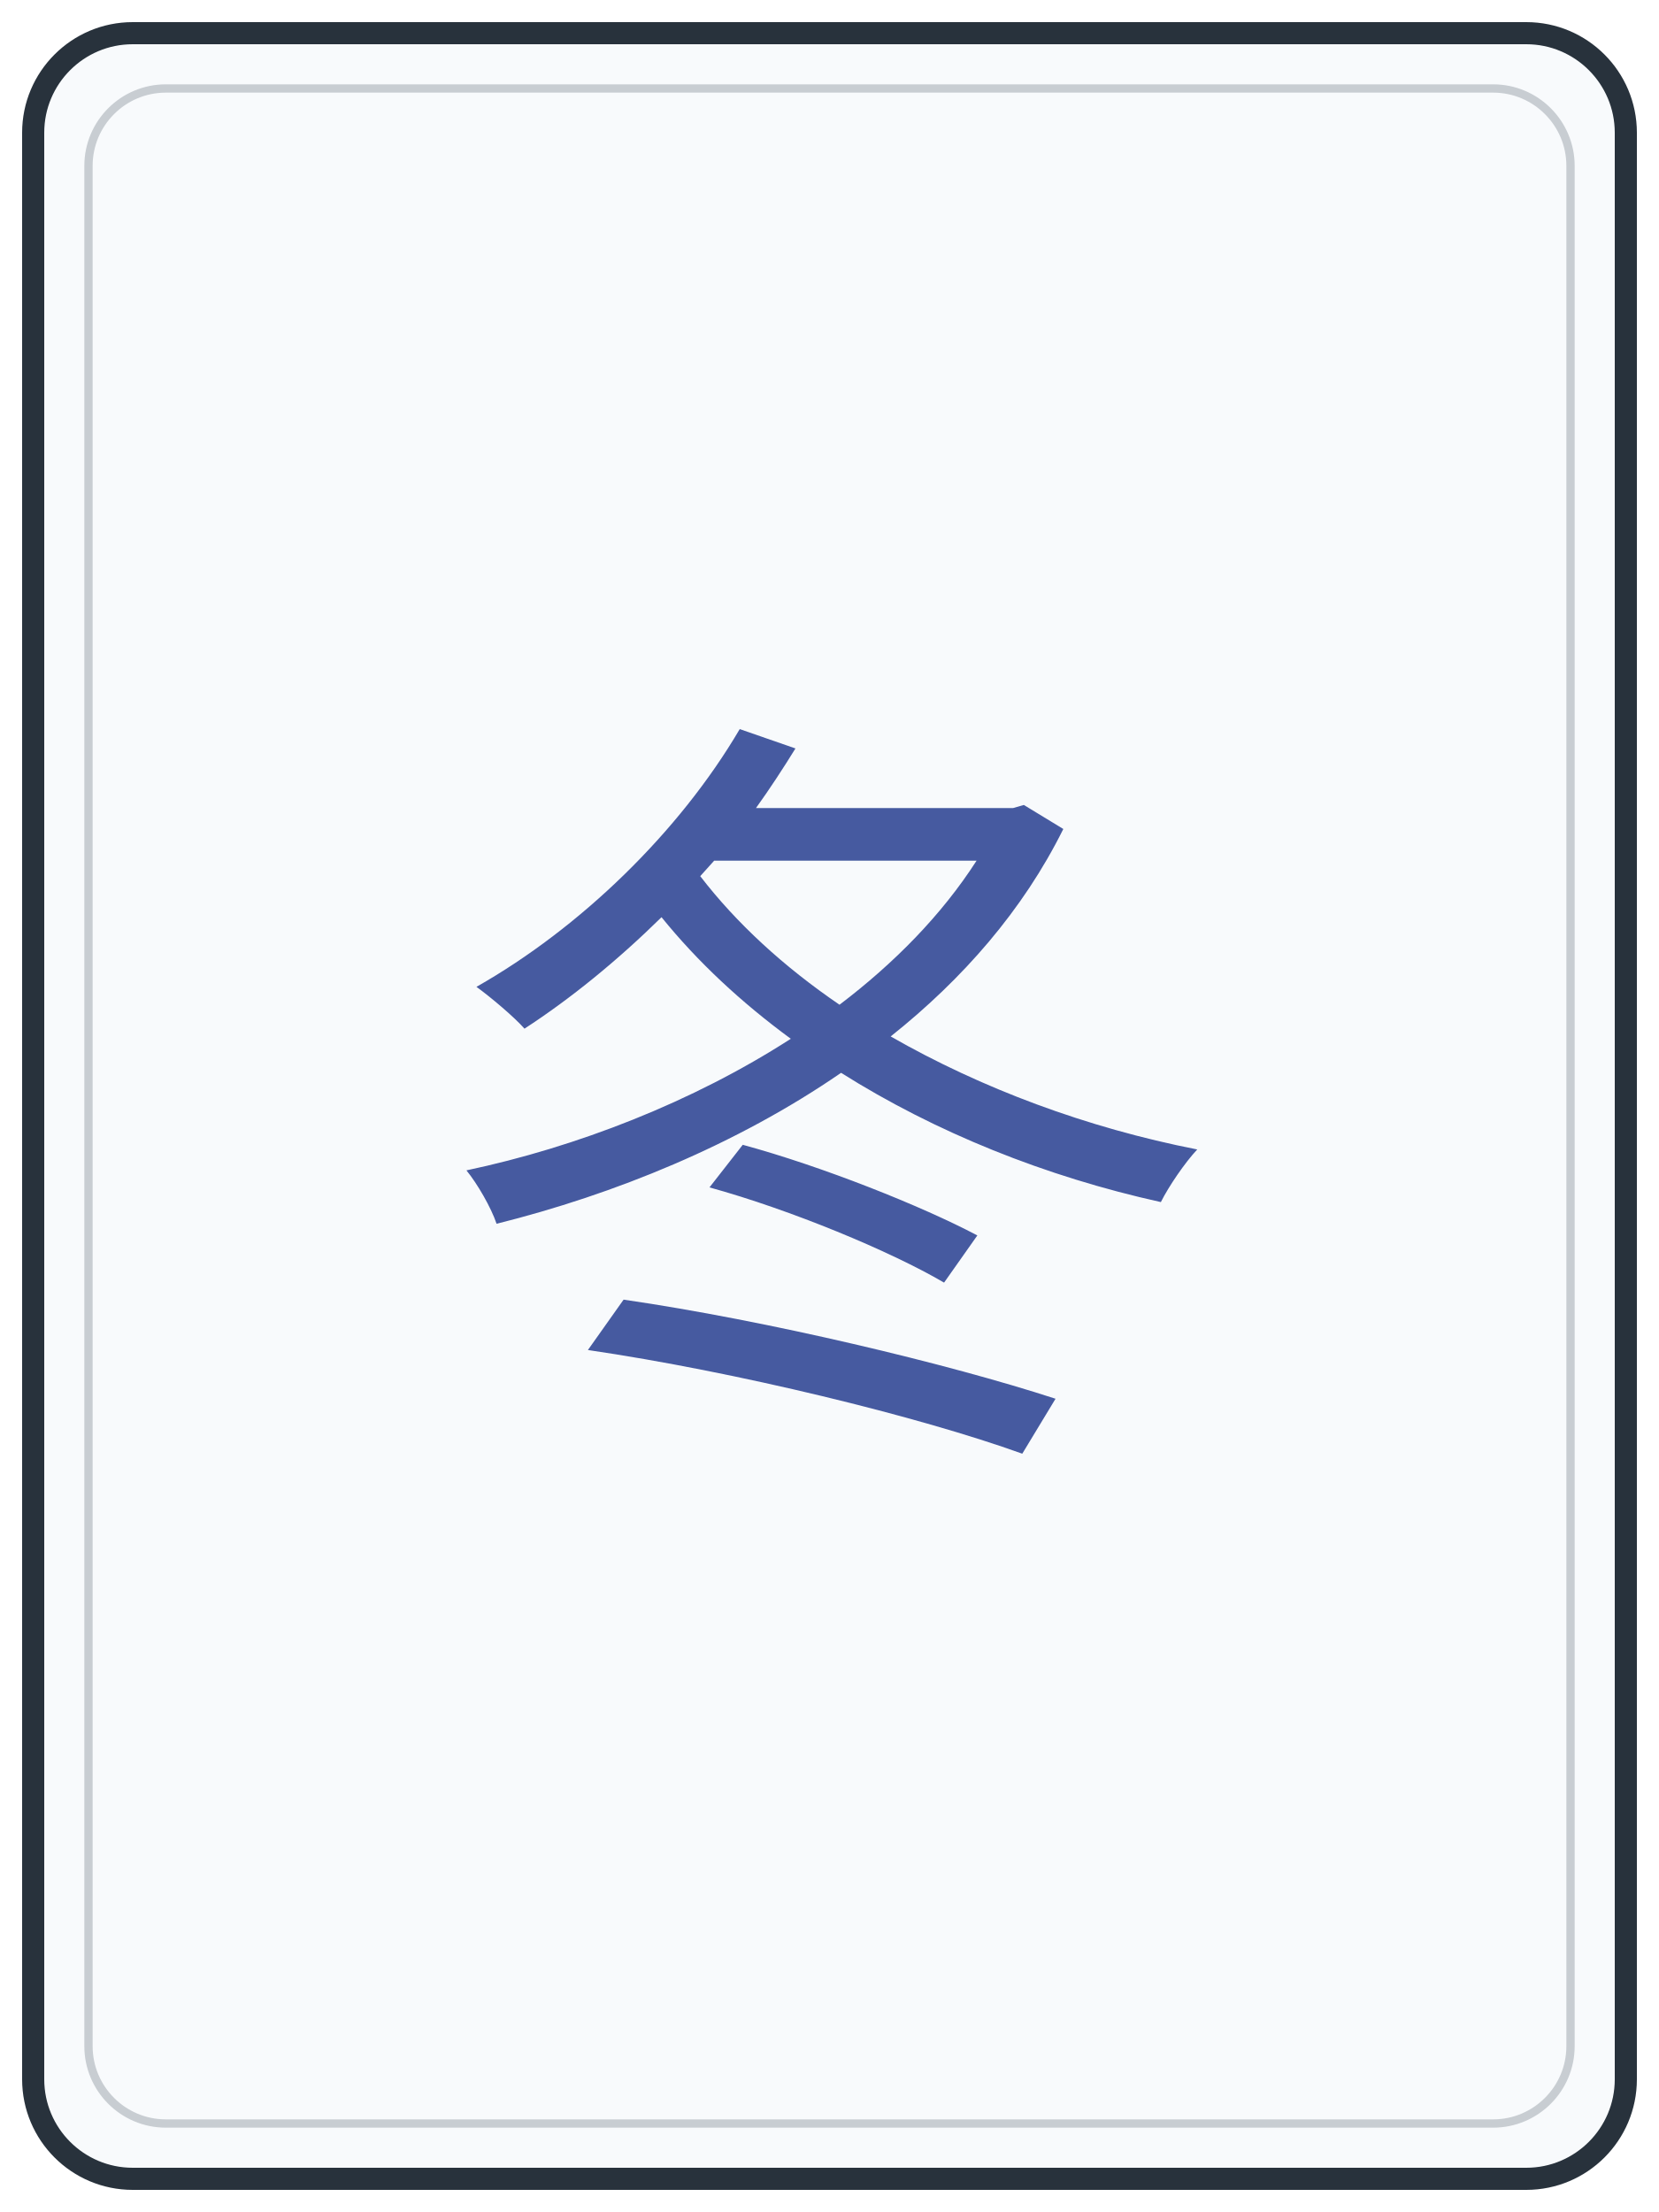
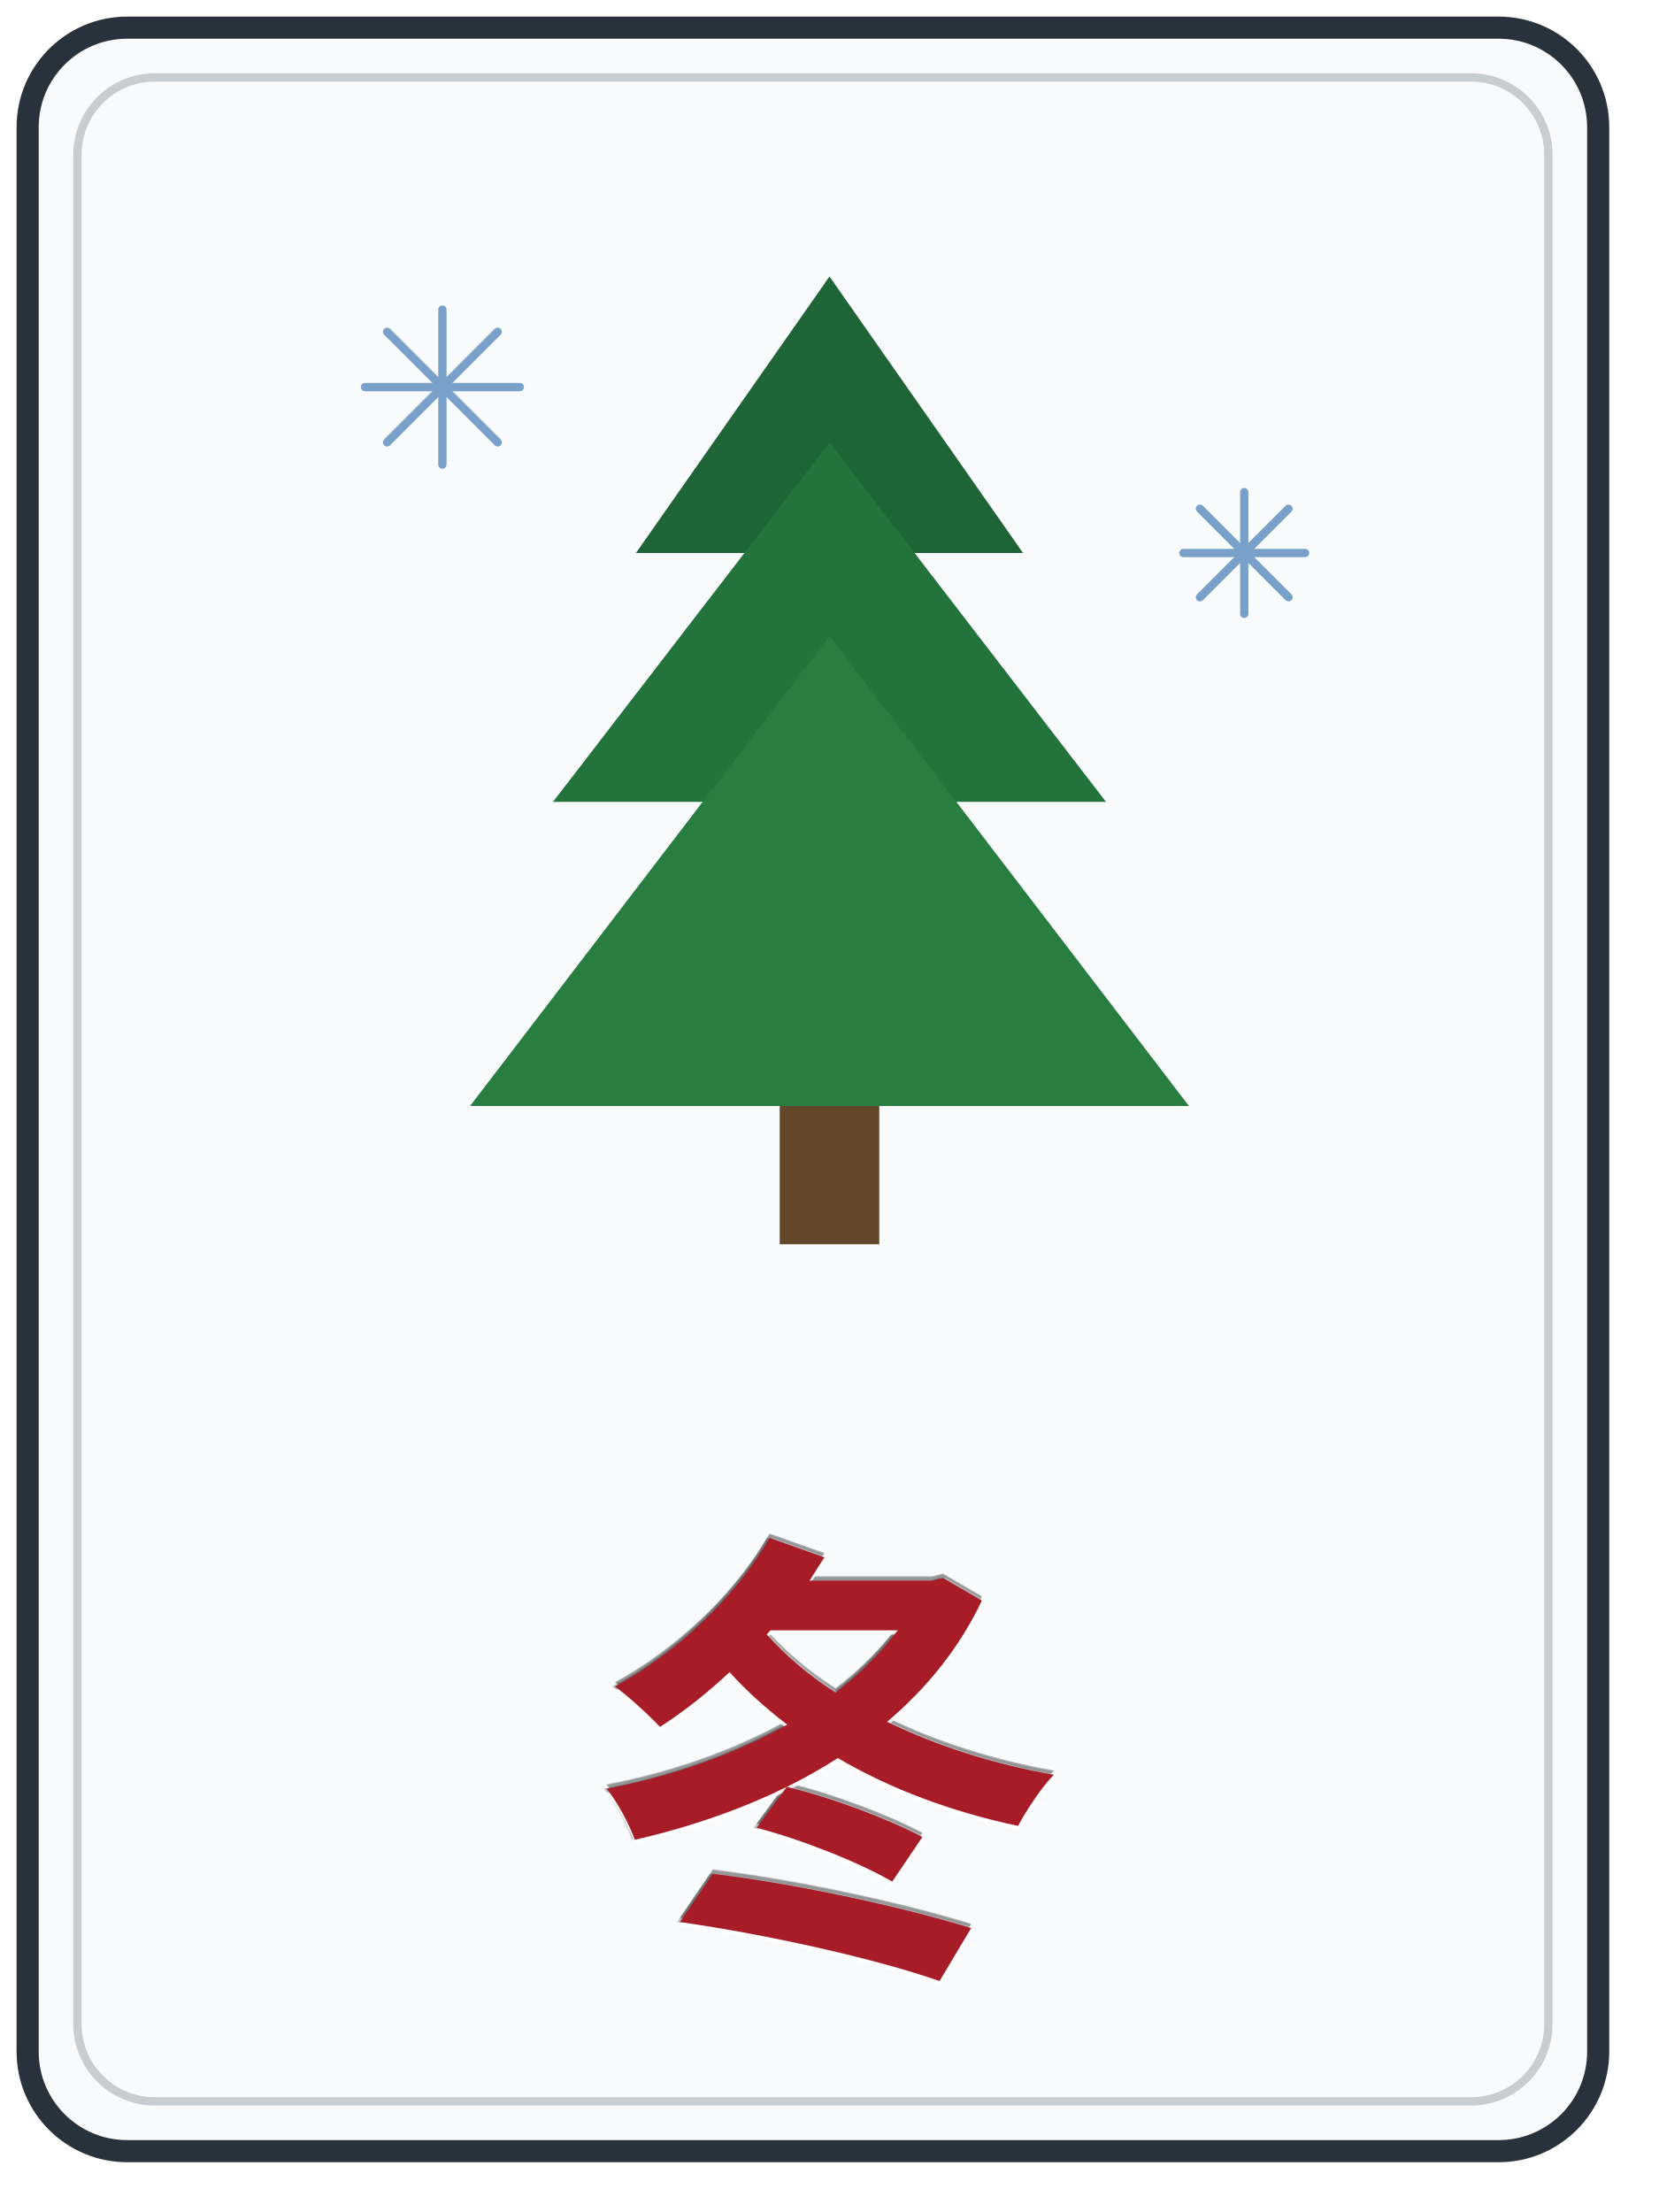
- <svg xmlns="http://www.w3.org/2000/svg" width="300" height="400" viewBox="0 0 300 400">
-   <rect x="6" y="6" width="288" height="388" rx="18" fill="#f8fafc" stroke="#28323c" stroke-width="4" />
-   <rect x="16" y="16" width="268" height="368" rx="14" fill="none" stroke="#c8cdd2" stroke-width="1.5" />
-   <text x="150" y="250" text-anchor="middle" font-family="Songti TC, serif" font-size="140" fill="rgb(70,90,160)">冬</text>
+ <svg xmlns="http://www.w3.org/2000/svg" viewBox="0 0 600 800" fill="none">
+   <defs>
+     <filter id="carve" x="-20%" y="-20%" width="140%" height="140%" color-interpolation-filters="sRGB">
+       <feOffset in="SourceAlpha" dx="0" dy="-1.5" result="up" />
+       <feFlood flood-color="#000" flood-opacity="0.4" result="darkFlood" />
+       <feComposite in="darkFlood" in2="up" operator="in" result="dark" />
+       <feOffset in="SourceAlpha" dx="0" dy="1.5" result="dn" />
+       <feFlood flood-color="#fff" flood-opacity="0.85" result="lightFlood" />
+       <feComposite in="lightFlood" in2="dn" operator="in" result="light" />
+       <feOffset in="SourceAlpha" dx="-1" dy="0" result="left" />
+       <feFlood flood-color="#000" flood-opacity="0.25" result="d2" />
+       <feComposite in="d2" in2="left" operator="in" result="darkX" />
+       <feOffset in="SourceAlpha" dx="1" dy="0" result="right" />
+       <feFlood flood-color="#fff" flood-opacity="0.3" result="l2" />
+       <feComposite in="l2" in2="right" operator="in" result="lightX" />
+       <feMerge>
+         <feMergeNode in="dark" />
+         <feMergeNode in="darkX" />
+         <feMergeNode in="light" />
+         <feMergeNode in="lightX" />
+         <feMergeNode in="SourceGraphic" />
+       </feMerge>
+     </filter>
+   </defs>
+   <rect x="10" y="10" width="568" height="768" rx="36" fill="#f8fafc" stroke="#28323c" stroke-width="8" />
+   <rect x="28" y="28" width="532" height="732" rx="28" stroke="#c8cdd2" stroke-width="3" />
+   <polygon points="300,100 230,200 370,200" fill="#1e6437" />
+   <polygon points="300,160 200,290 400,290" fill="#23733c" />
+   <polygon points="300,230 170,400 430,400" fill="#287d41" />
+   <rect x="282" y="400" width="36" height="50" fill="#644628" />
+   <g stroke="#78a0c8" stroke-width="3" stroke-linecap="round">
+     <g transform="translate(160 140)">
+       <line x1="-28" y1="0" x2="28" y2="0" />
+       <line x1="0" y1="-28" x2="0" y2="28" />
+       <line x1="-20" y1="-20" x2="20" y2="20" />
+       <line x1="20" y1="-20" x2="-20" y2="20" />
+     </g>
+     <g transform="translate(450 200)">
+       <line x1="-22" y1="0" x2="22" y2="0" />
+       <line x1="0" y1="-22" x2="0" y2="22" />
+       <line x1="-16" y1="-16" x2="16" y2="16" />
+       <line x1="16" y1="-16" x2="-16" y2="16" />
+     </g>
+   </g>
+   <text x="300" y="700" text-anchor="middle" font-family="Songti TC, Noto Serif TC, serif" font-weight="700" font-size="168" fill="#a81c28" filter="url(#carve)">冬</text>
</svg>
